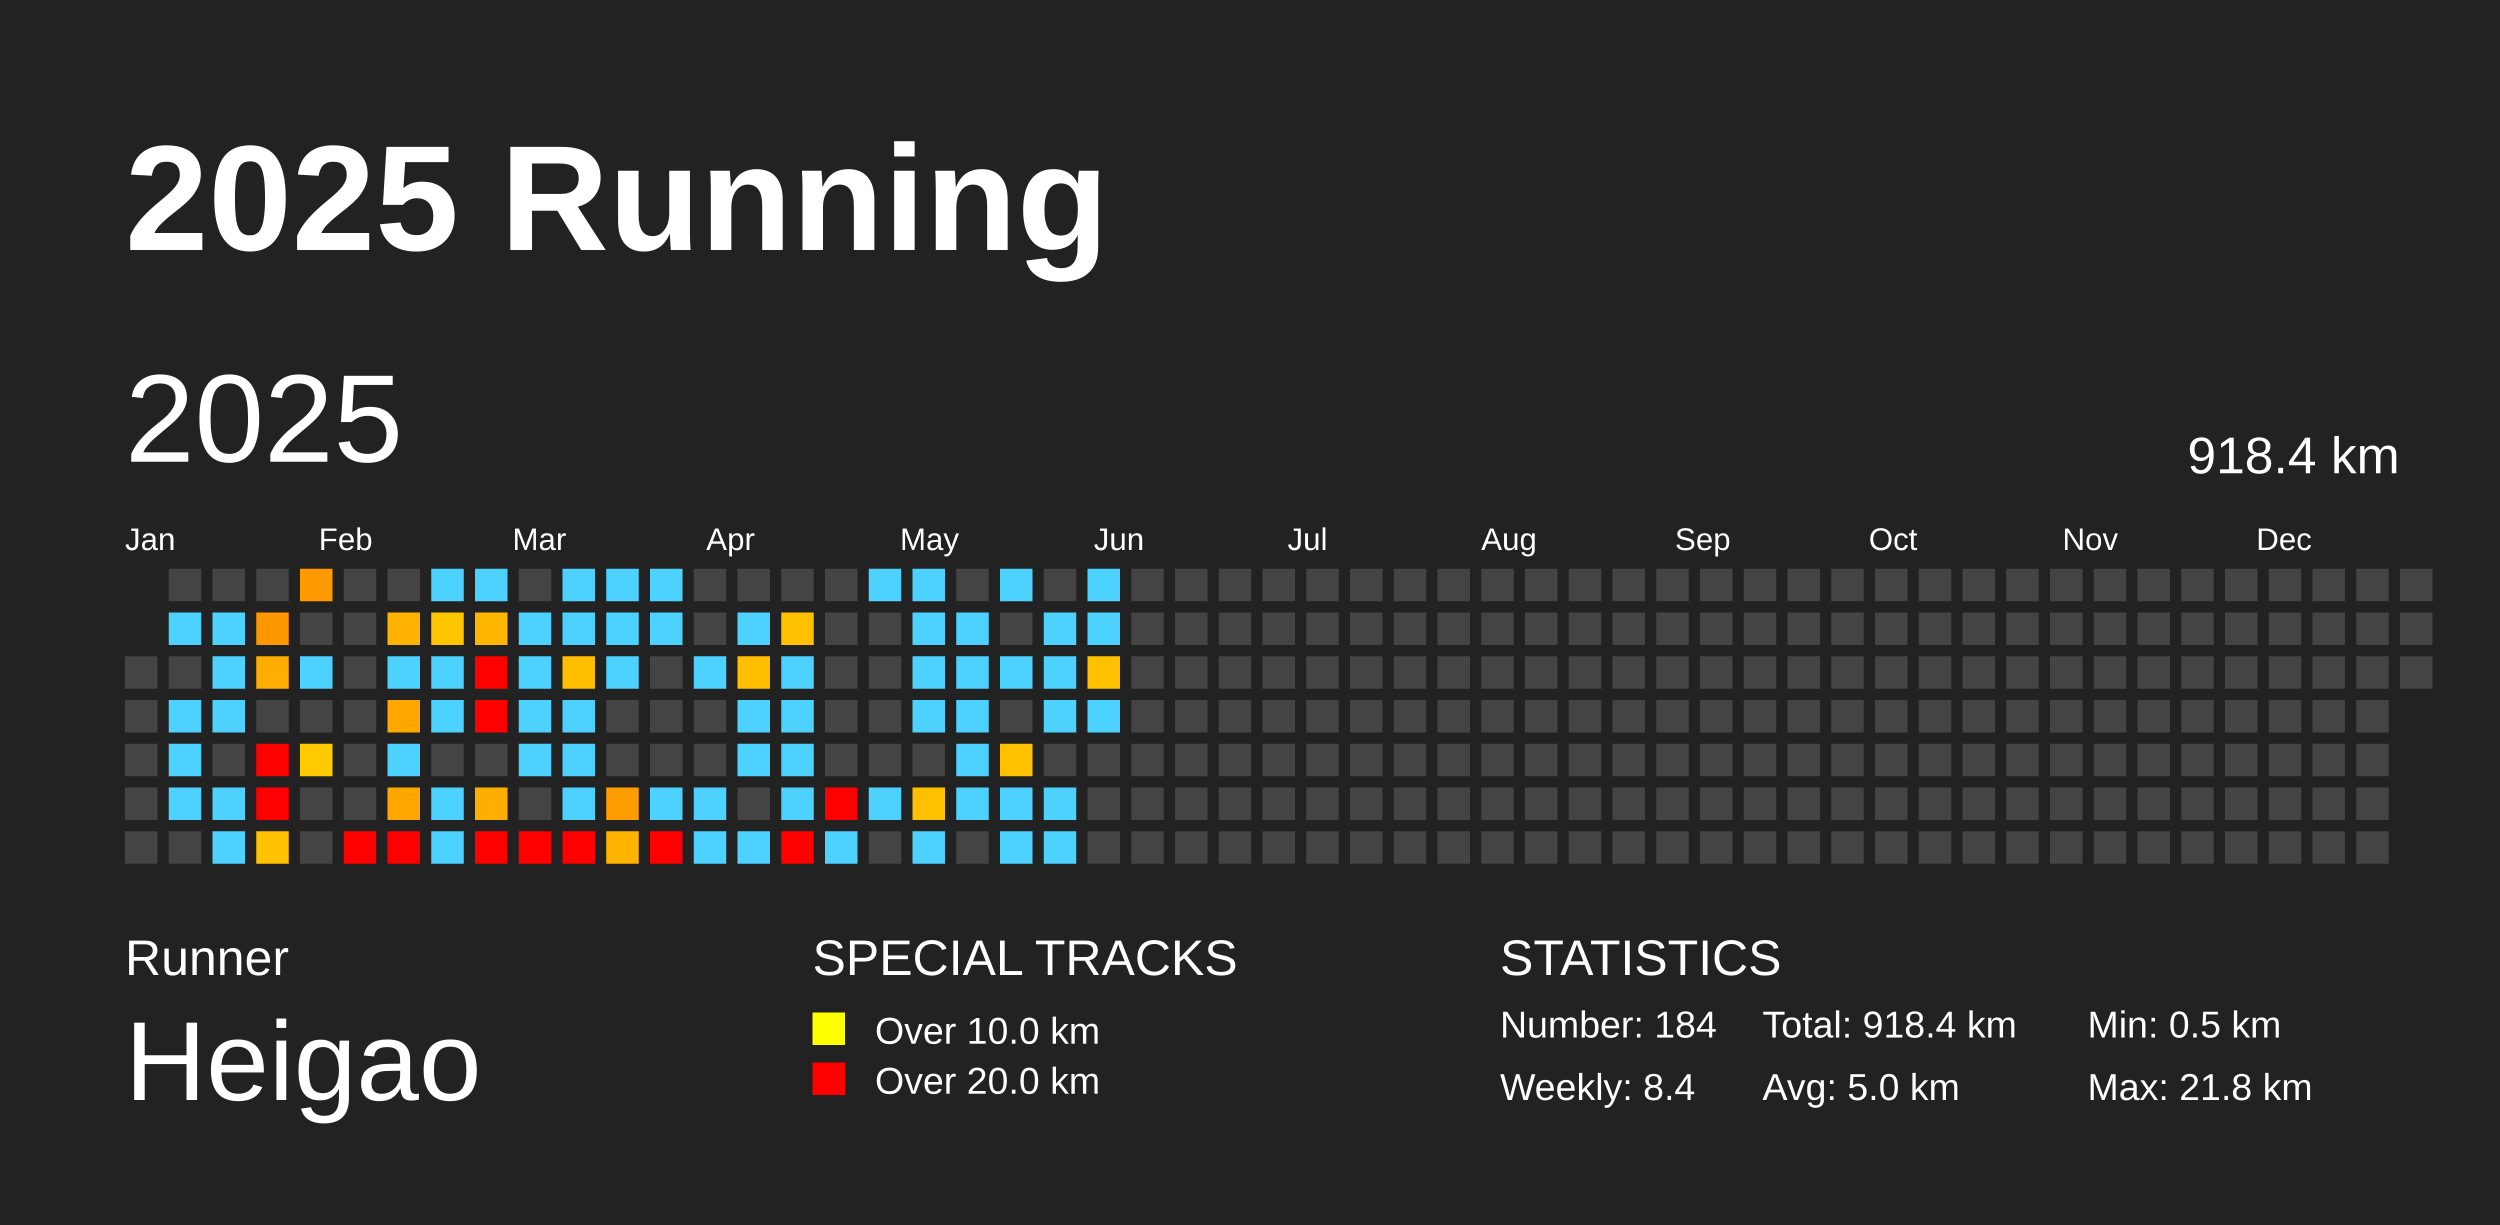
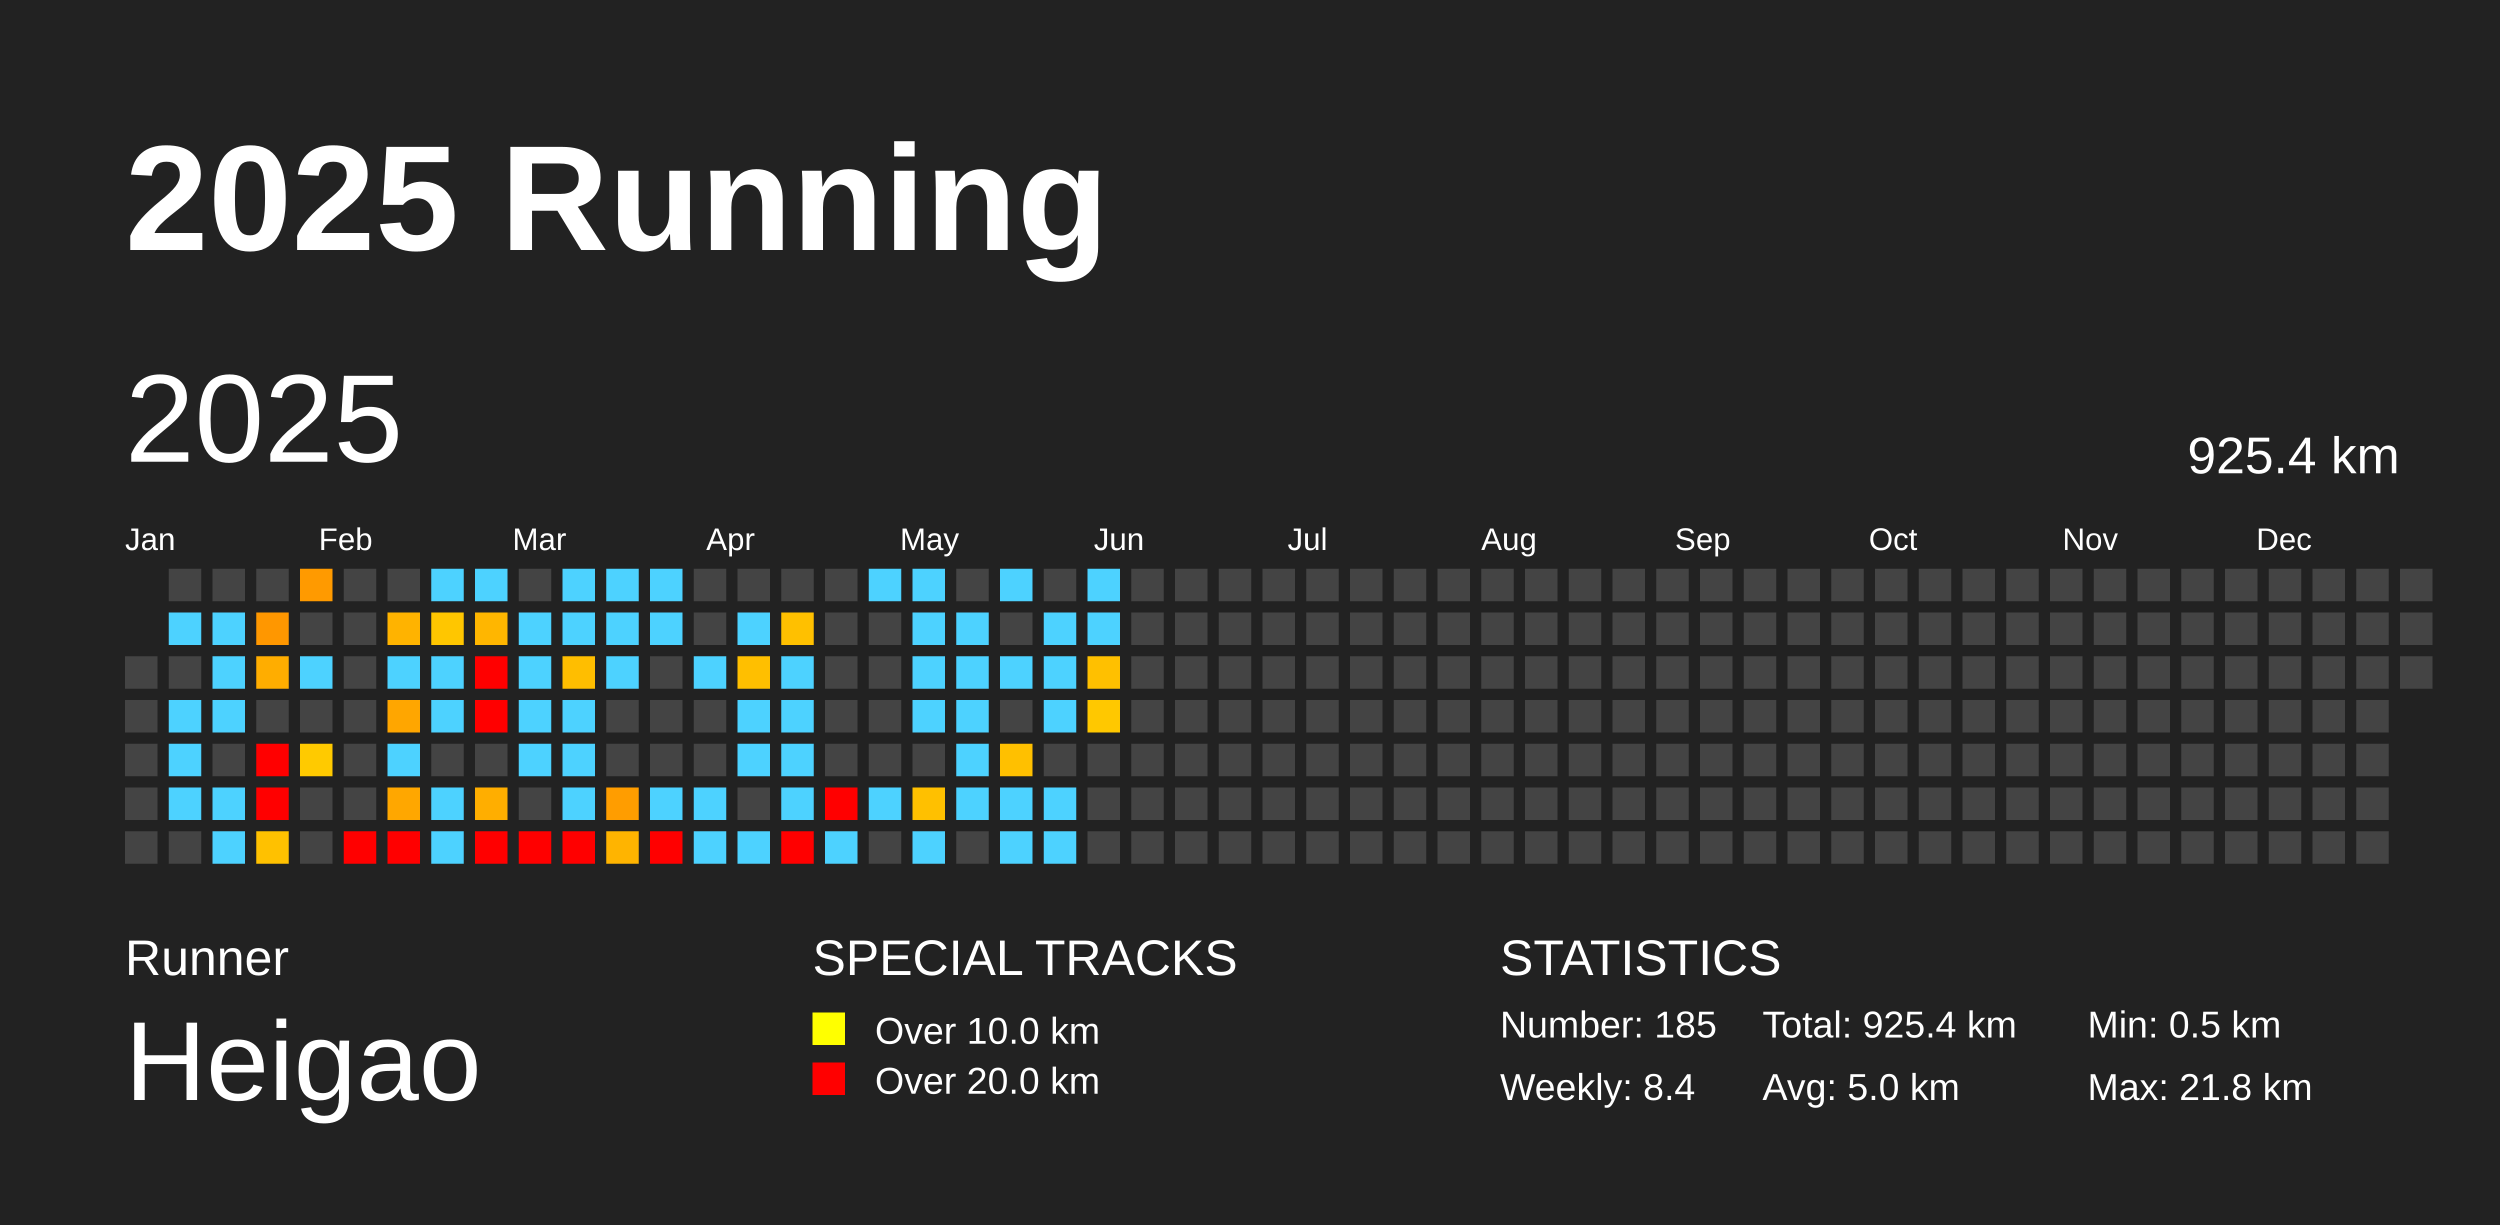
<svg xmlns="http://www.w3.org/2000/svg" baseProfile="full" height="98mm" version="1.1" viewBox="0,0,200,98" width="200mm">
  <defs />
  <rect fill="#222222" height="98" width="200" x="0" y="0" />
  <text fill="#FFFFFF" style="font-size:12px; font-family:Arial; font-weight:bold;" x="10" y="20">2025 Running</text>
  <text fill="#FFFFFF" style="font-size:4px; font-family:Arial" x="10" y="78">Runner</text>
  <text fill="#FFFFFF" style="font-size:9px; font-family:Arial" x="10" y="88">Heigao</text>
  <text fill="#FFFFFF" style="font-size:4px; font-family:Arial" x="65" y="78">SPECIAL TRACKS</text>
  <rect fill="yellow" height="2.6" width="2.6" x="65" y="81" />
  <text fill="#FFFFFF" style="font-size:3px; font-family:Arial" x="70" y="83.5">Over 10.0 km</text>
  <rect fill="red" height="2.6" width="2.6" x="65" y="85" />
  <text fill="#FFFFFF" style="font-size:3px; font-family:Arial" x="70" y="87.5">Over 20.0 km</text>
  <text fill="#FFFFFF" style="font-size:4px; font-family:Arial" x="120" y="78">STATISTICS</text>
-   <text fill="#FFFFFF" style="font-size:3px; font-family:Arial" x="120" y="83">Number: 184</text>
+   <text fill="#FFFFFF" style="font-size:3px; font-family:Arial" x="120" y="83">Number: 185</text>
  <text fill="#FFFFFF" style="font-size:3px; font-family:Arial" x="120" y="88">Weekly: 8.4</text>
-   <text fill="#FFFFFF" style="font-size:3px; font-family:Arial" x="141" y="83">Total: 918.4 km</text>
+   <text fill="#FFFFFF" style="font-size:3px; font-family:Arial" x="141" y="83">Total: 925.4 km</text>
  <text fill="#FFFFFF" style="font-size:3px; font-family:Arial" x="141" y="88">Avg: 5.0 km</text>
  <text fill="#FFFFFF" style="font-size:3px; font-family:Arial" x="167" y="83">Min: 0.5 km</text>
  <text fill="#FFFFFF" style="font-size:3px; font-family:Arial" x="167" y="88">Max: 21.8 km</text>
  <text dominant-baseline="hanging" fill="#FFFFFF" style="font-size:10.0px; font-family:Arial;" x="10" y="30">2025</text>
-   <text dominant-baseline="hanging" fill="#FFFFFF" style="font-size:4.125px; font-family:Arial;" x="175" y="35">918.4 km</text>
+   <text dominant-baseline="hanging" fill="#FFFFFF" style="font-size:4.125px; font-family:Arial;" x="175" y="35">925.4 km</text>
  <text fill="#FFFFFF" style="font-size:2.5px; font-family:Arial" x="10.0" y="44">Jan</text>
  <text fill="#FFFFFF" style="font-size:2.5px; font-family:Arial" x="25.5" y="44">Feb</text>
  <text fill="#FFFFFF" style="font-size:2.5px; font-family:Arial" x="41.0" y="44">Mar</text>
  <text fill="#FFFFFF" style="font-size:2.5px; font-family:Arial" x="56.5" y="44">Apr</text>
  <text fill="#FFFFFF" style="font-size:2.5px; font-family:Arial" x="72.0" y="44">May</text>
  <text fill="#FFFFFF" style="font-size:2.5px; font-family:Arial" x="87.5" y="44">Jun</text>
  <text fill="#FFFFFF" style="font-size:2.5px; font-family:Arial" x="103.0" y="44">Jul</text>
  <text fill="#FFFFFF" style="font-size:2.5px; font-family:Arial" x="118.5" y="44">Aug</text>
  <text fill="#FFFFFF" style="font-size:2.5px; font-family:Arial" x="134.0" y="44">Sep</text>
  <text fill="#FFFFFF" style="font-size:2.5px; font-family:Arial" x="149.5" y="44">Oct</text>
  <text fill="#FFFFFF" style="font-size:2.5px; font-family:Arial" x="165.0" y="44">Nov</text>
  <text fill="#FFFFFF" style="font-size:2.5px; font-family:Arial" x="180.5" y="44">Dec</text>
  <rect fill="#444444" height="2.6" width="2.6" x="10.0" y="52.5" />
  <rect fill="#444444" height="2.6" width="2.6" x="10.0" y="56.0" />
  <rect fill="#444444" height="2.6" width="2.6" x="10.0" y="59.5" />
  <rect fill="#444444" height="2.6" width="2.6" x="10.0" y="63.0" />
  <rect fill="#444444" height="2.6" width="2.6" x="10.0" y="66.5" />
  <rect fill="#444444" height="2.6" width="2.6" x="13.5" y="45.5" />
  <rect fill="#4dd2ff" height="2.6" width="2.6" x="13.5" y="49.0" />
  <rect fill="#444444" height="2.6" width="2.6" x="13.5" y="52.5" />
  <rect fill="#4dd2ff" height="2.6" width="2.6" x="13.5" y="56.0" />
  <rect fill="#4dd2ff" height="2.6" width="2.6" x="13.5" y="59.5" />
  <rect fill="#4dd2ff" height="2.6" width="2.6" x="13.5" y="63.0" />
  <rect fill="#444444" height="2.6" width="2.6" x="13.5" y="66.5" />
  <rect fill="#444444" height="2.6" width="2.6" x="17.0" y="45.5" />
  <rect fill="#4dd2ff" height="2.6" width="2.6" x="17.0" y="49.0" />
  <rect fill="#4dd2ff" height="2.6" width="2.6" x="17.0" y="52.5" />
  <rect fill="#4dd2ff" height="2.6" width="2.6" x="17.0" y="56.0" />
  <rect fill="#444444" height="2.6" width="2.6" x="17.0" y="59.5" />
  <rect fill="#4dd2ff" height="2.6" width="2.6" x="17.0" y="63.0" />
  <rect fill="#4dd2ff" height="2.6" width="2.6" x="17.0" y="66.5" />
  <rect fill="#444444" height="2.6" width="2.6" x="20.5" y="45.5" />
  <rect fill="#ff9700" height="2.6" width="2.6" x="20.5" y="49.0" />
  <rect fill="#ffad00" height="2.6" width="2.6" x="20.5" y="52.5" />
  <rect fill="#444444" height="2.6" width="2.6" x="20.5" y="56.0" />
  <rect fill="red" height="2.6" width="2.6" x="20.5" y="59.5" />
  <rect fill="red" height="2.6" width="2.6" x="20.5" y="63.0" />
  <rect fill="#ffc100" height="2.6" width="2.6" x="20.5" y="66.5" />
  <rect fill="#ff9a00" height="2.6" width="2.6" x="24.0" y="45.5" />
  <rect fill="#444444" height="2.6" width="2.6" x="24.0" y="49.0" />
  <rect fill="#4dd2ff" height="2.6" width="2.6" x="24.0" y="52.5" />
  <rect fill="#444444" height="2.6" width="2.6" x="24.0" y="56.0" />
  <rect fill="#ffca00" height="2.6" width="2.6" x="24.0" y="59.5" />
  <rect fill="#444444" height="2.6" width="2.6" x="24.0" y="63.0" />
  <rect fill="#444444" height="2.6" width="2.6" x="24.0" y="66.5" />
  <rect fill="#444444" height="2.6" width="2.6" x="27.5" y="45.5" />
  <rect fill="#444444" height="2.6" width="2.6" x="27.5" y="49.0" />
  <rect fill="#444444" height="2.6" width="2.6" x="27.5" y="52.5" />
  <rect fill="#444444" height="2.6" width="2.6" x="27.5" y="56.0" />
  <rect fill="#444444" height="2.6" width="2.6" x="27.5" y="59.5" />
  <rect fill="#444444" height="2.6" width="2.6" x="27.5" y="63.0" />
  <rect fill="red" height="2.6" width="2.6" x="27.5" y="66.5" />
  <rect fill="#444444" height="2.6" width="2.6" x="31.0" y="45.5" />
  <rect fill="#ffb300" height="2.6" width="2.6" x="31.0" y="49.0" />
  <rect fill="#4dd2ff" height="2.6" width="2.6" x="31.0" y="52.5" />
  <rect fill="#ffa600" height="2.6" width="2.6" x="31.0" y="56.0" />
  <rect fill="#4dd2ff" height="2.6" width="2.6" x="31.0" y="59.5" />
  <rect fill="#ffa700" height="2.6" width="2.6" x="31.0" y="63.0" />
  <rect fill="red" height="2.6" width="2.6" x="31.0" y="66.5" />
  <rect fill="#4dd2ff" height="2.6" width="2.6" x="34.5" y="45.5" />
  <rect fill="#ffc600" height="2.6" width="2.6" x="34.5" y="49.0" />
  <rect fill="#4dd2ff" height="2.6" width="2.6" x="34.5" y="52.5" />
  <rect fill="#4dd2ff" height="2.6" width="2.6" x="34.5" y="56.0" />
  <rect fill="#444444" height="2.6" width="2.6" x="34.5" y="59.5" />
  <rect fill="#4dd2ff" height="2.6" width="2.6" x="34.5" y="63.0" />
  <rect fill="#4dd2ff" height="2.6" width="2.6" x="34.5" y="66.5" />
  <rect fill="#4dd2ff" height="2.6" width="2.6" x="38.0" y="45.5" />
  <rect fill="#ffb600" height="2.6" width="2.6" x="38.0" y="49.0" />
  <rect fill="red" height="2.6" width="2.6" x="38.0" y="52.5" />
  <rect fill="red" height="2.6" width="2.6" x="38.0" y="56.0" />
  <rect fill="#444444" height="2.6" width="2.6" x="38.0" y="59.5" />
  <rect fill="#ffae00" height="2.6" width="2.6" x="38.0" y="63.0" />
  <rect fill="red" height="2.6" width="2.6" x="38.0" y="66.5" />
  <rect fill="#444444" height="2.6" width="2.6" x="41.5" y="45.5" />
  <rect fill="#4dd2ff" height="2.6" width="2.6" x="41.5" y="49.0" />
  <rect fill="#4dd2ff" height="2.6" width="2.6" x="41.5" y="52.5" />
  <rect fill="#4dd2ff" height="2.6" width="2.6" x="41.5" y="56.0" />
  <rect fill="#4dd2ff" height="2.6" width="2.6" x="41.5" y="59.5" />
  <rect fill="#444444" height="2.6" width="2.6" x="41.5" y="63.0" />
  <rect fill="red" height="2.6" width="2.6" x="41.5" y="66.5" />
  <rect fill="#4dd2ff" height="2.6" width="2.6" x="45.0" y="45.5" />
  <rect fill="#4dd2ff" height="2.6" width="2.6" x="45.0" y="49.0" />
  <rect fill="#ffbe00" height="2.6" width="2.6" x="45.0" y="52.5" />
  <rect fill="#4dd2ff" height="2.6" width="2.6" x="45.0" y="56.0" />
  <rect fill="#4dd2ff" height="2.6" width="2.6" x="45.0" y="59.5" />
  <rect fill="#4dd2ff" height="2.6" width="2.6" x="45.0" y="63.0" />
  <rect fill="red" height="2.6" width="2.6" x="45.0" y="66.5" />
  <rect fill="#4dd2ff" height="2.6" width="2.6" x="48.5" y="45.5" />
  <rect fill="#4dd2ff" height="2.6" width="2.6" x="48.5" y="49.0" />
  <rect fill="#4dd2ff" height="2.6" width="2.6" x="48.5" y="52.5" />
  <rect fill="#444444" height="2.6" width="2.6" x="48.5" y="56.0" />
  <rect fill="#444444" height="2.6" width="2.6" x="48.5" y="59.5" />
  <rect fill="#ff9d00" height="2.6" width="2.6" x="48.5" y="63.0" />
  <rect fill="#ffb400" height="2.6" width="2.6" x="48.5" y="66.5" />
  <rect fill="#4dd2ff" height="2.6" width="2.6" x="52.0" y="45.5" />
  <rect fill="#4dd2ff" height="2.6" width="2.6" x="52.0" y="49.0" />
  <rect fill="#444444" height="2.6" width="2.6" x="52.0" y="52.5" />
  <rect fill="#444444" height="2.6" width="2.6" x="52.0" y="56.0" />
  <rect fill="#444444" height="2.6" width="2.6" x="52.0" y="59.5" />
  <rect fill="#4dd2ff" height="2.6" width="2.6" x="52.0" y="63.0" />
  <rect fill="red" height="2.6" width="2.6" x="52.0" y="66.5" />
  <rect fill="#444444" height="2.6" width="2.6" x="55.5" y="45.5" />
  <rect fill="#444444" height="2.6" width="2.6" x="55.5" y="49.0" />
  <rect fill="#4dd2ff" height="2.6" width="2.6" x="55.5" y="52.5" />
  <rect fill="#444444" height="2.6" width="2.6" x="55.5" y="56.0" />
  <rect fill="#444444" height="2.6" width="2.6" x="55.5" y="59.5" />
  <rect fill="#4dd2ff" height="2.6" width="2.6" x="55.5" y="63.0" />
  <rect fill="#4dd2ff" height="2.6" width="2.6" x="55.5" y="66.5" />
  <rect fill="#444444" height="2.6" width="2.6" x="59.0" y="45.5" />
  <rect fill="#4dd2ff" height="2.6" width="2.6" x="59.0" y="49.0" />
  <rect fill="#ffbf00" height="2.6" width="2.6" x="59.0" y="52.5" />
  <rect fill="#4dd2ff" height="2.6" width="2.6" x="59.0" y="56.0" />
  <rect fill="#4dd2ff" height="2.6" width="2.6" x="59.0" y="59.5" />
  <rect fill="#444444" height="2.6" width="2.6" x="59.0" y="63.0" />
  <rect fill="#4dd2ff" height="2.6" width="2.6" x="59.0" y="66.5" />
  <rect fill="#444444" height="2.6" width="2.6" x="62.5" y="45.5" />
  <rect fill="#ffc000" height="2.6" width="2.6" x="62.5" y="49.0" />
  <rect fill="#4dd2ff" height="2.6" width="2.6" x="62.5" y="52.5" />
  <rect fill="#4dd2ff" height="2.6" width="2.6" x="62.5" y="56.0" />
  <rect fill="#4dd2ff" height="2.6" width="2.6" x="62.5" y="59.5" />
  <rect fill="#4dd2ff" height="2.6" width="2.6" x="62.5" y="63.0" />
  <rect fill="red" height="2.6" width="2.6" x="62.5" y="66.5" />
  <rect fill="#444444" height="2.6" width="2.6" x="66.0" y="45.5" />
  <rect fill="#444444" height="2.6" width="2.6" x="66.0" y="49.0" />
  <rect fill="#444444" height="2.6" width="2.6" x="66.0" y="52.5" />
  <rect fill="#444444" height="2.6" width="2.6" x="66.0" y="56.0" />
  <rect fill="#444444" height="2.6" width="2.6" x="66.0" y="59.5" />
  <rect fill="red" height="2.6" width="2.6" x="66.0" y="63.0" />
  <rect fill="#4dd2ff" height="2.6" width="2.6" x="66.0" y="66.5" />
  <rect fill="#4dd2ff" height="2.6" width="2.6" x="69.5" y="45.5" />
  <rect fill="#444444" height="2.6" width="2.6" x="69.5" y="49.0" />
  <rect fill="#444444" height="2.6" width="2.6" x="69.5" y="52.5" />
  <rect fill="#444444" height="2.6" width="2.6" x="69.5" y="56.0" />
  <rect fill="#444444" height="2.6" width="2.6" x="69.5" y="59.5" />
  <rect fill="#4dd2ff" height="2.6" width="2.6" x="69.5" y="63.0" />
  <rect fill="#444444" height="2.6" width="2.6" x="69.5" y="66.5" />
  <rect fill="#4dd2ff" height="2.6" width="2.6" x="73.0" y="45.5" />
  <rect fill="#4dd2ff" height="2.6" width="2.6" x="73.0" y="49.0" />
  <rect fill="#4dd2ff" height="2.6" width="2.6" x="73.0" y="52.5" />
  <rect fill="#4dd2ff" height="2.6" width="2.6" x="73.0" y="56.0" />
  <rect fill="#444444" height="2.6" width="2.6" x="73.0" y="59.5" />
  <rect fill="#ffc000" height="2.6" width="2.6" x="73.0" y="63.0" />
  <rect fill="#4dd2ff" height="2.6" width="2.6" x="73.0" y="66.5" />
  <rect fill="#444444" height="2.6" width="2.6" x="76.5" y="45.5" />
  <rect fill="#4dd2ff" height="2.6" width="2.6" x="76.5" y="49.0" />
  <rect fill="#4dd2ff" height="2.6" width="2.6" x="76.5" y="52.5" />
  <rect fill="#4dd2ff" height="2.6" width="2.6" x="76.5" y="56.0" />
  <rect fill="#4dd2ff" height="2.6" width="2.6" x="76.5" y="59.5" />
  <rect fill="#4dd2ff" height="2.6" width="2.6" x="76.5" y="63.0" />
  <rect fill="#444444" height="2.6" width="2.6" x="76.5" y="66.5" />
  <rect fill="#4dd2ff" height="2.6" width="2.6" x="80.0" y="45.5" />
  <rect fill="#444444" height="2.6" width="2.6" x="80.0" y="49.0" />
  <rect fill="#4dd2ff" height="2.6" width="2.6" x="80.0" y="52.5" />
  <rect fill="#444444" height="2.6" width="2.6" x="80.0" y="56.0" />
  <rect fill="#ffc000" height="2.6" width="2.6" x="80.0" y="59.5" />
  <rect fill="#4dd2ff" height="2.6" width="2.6" x="80.0" y="63.0" />
  <rect fill="#4dd2ff" height="2.6" width="2.6" x="80.0" y="66.5" />
  <rect fill="#444444" height="2.6" width="2.6" x="83.5" y="45.5" />
  <rect fill="#4dd2ff" height="2.6" width="2.6" x="83.5" y="49.0" />
  <rect fill="#4dd2ff" height="2.6" width="2.6" x="83.5" y="52.5" />
  <rect fill="#4dd2ff" height="2.6" width="2.6" x="83.5" y="56.0" />
  <rect fill="#444444" height="2.6" width="2.6" x="83.5" y="59.5" />
  <rect fill="#4dd2ff" height="2.6" width="2.6" x="83.5" y="63.0" />
  <rect fill="#4dd2ff" height="2.6" width="2.6" x="83.5" y="66.5" />
  <rect fill="#4dd2ff" height="2.6" width="2.6" x="87.0" y="45.5" />
  <rect fill="#4dd2ff" height="2.6" width="2.6" x="87.0" y="49.0" />
  <rect fill="#ffc000" height="2.6" width="2.6" x="87.0" y="52.5" />
-   <rect fill="#4dd2ff" height="2.6" width="2.6" x="87.0" y="56.0" />
+   <rect fill="#ffc800" height="2.6" width="2.6" x="87.0" y="56.0" />
  <rect fill="#444444" height="2.6" width="2.6" x="87.0" y="59.5" />
  <rect fill="#444444" height="2.6" width="2.6" x="87.0" y="63.0" />
  <rect fill="#444444" height="2.6" width="2.6" x="87.0" y="66.5" />
  <rect fill="#444444" height="2.6" width="2.6" x="90.5" y="45.5" />
  <rect fill="#444444" height="2.6" width="2.6" x="90.5" y="49.0" />
  <rect fill="#444444" height="2.6" width="2.6" x="90.5" y="52.5" />
  <rect fill="#444444" height="2.6" width="2.6" x="90.5" y="56.0" />
  <rect fill="#444444" height="2.6" width="2.6" x="90.5" y="59.5" />
  <rect fill="#444444" height="2.6" width="2.6" x="90.5" y="63.0" />
  <rect fill="#444444" height="2.6" width="2.6" x="90.5" y="66.5" />
  <rect fill="#444444" height="2.6" width="2.6" x="94.0" y="45.5" />
  <rect fill="#444444" height="2.6" width="2.6" x="94.0" y="49.0" />
  <rect fill="#444444" height="2.6" width="2.6" x="94.0" y="52.5" />
  <rect fill="#444444" height="2.6" width="2.6" x="94.0" y="56.0" />
  <rect fill="#444444" height="2.6" width="2.6" x="94.0" y="59.5" />
  <rect fill="#444444" height="2.6" width="2.6" x="94.0" y="63.0" />
  <rect fill="#444444" height="2.6" width="2.6" x="94.0" y="66.5" />
  <rect fill="#444444" height="2.6" width="2.6" x="97.5" y="45.5" />
  <rect fill="#444444" height="2.6" width="2.6" x="97.5" y="49.0" />
  <rect fill="#444444" height="2.6" width="2.6" x="97.5" y="52.5" />
  <rect fill="#444444" height="2.6" width="2.6" x="97.5" y="56.0" />
  <rect fill="#444444" height="2.6" width="2.6" x="97.5" y="59.5" />
  <rect fill="#444444" height="2.6" width="2.6" x="97.5" y="63.0" />
  <rect fill="#444444" height="2.6" width="2.6" x="97.5" y="66.5" />
  <rect fill="#444444" height="2.6" width="2.6" x="101.0" y="45.5" />
  <rect fill="#444444" height="2.6" width="2.6" x="101.0" y="49.0" />
  <rect fill="#444444" height="2.6" width="2.6" x="101.0" y="52.5" />
  <rect fill="#444444" height="2.6" width="2.6" x="101.0" y="56.0" />
  <rect fill="#444444" height="2.6" width="2.6" x="101.0" y="59.5" />
  <rect fill="#444444" height="2.6" width="2.6" x="101.0" y="63.0" />
  <rect fill="#444444" height="2.6" width="2.6" x="101.0" y="66.5" />
  <rect fill="#444444" height="2.6" width="2.6" x="104.5" y="45.5" />
  <rect fill="#444444" height="2.6" width="2.6" x="104.5" y="49.0" />
  <rect fill="#444444" height="2.6" width="2.6" x="104.5" y="52.5" />
  <rect fill="#444444" height="2.6" width="2.6" x="104.5" y="56.0" />
  <rect fill="#444444" height="2.6" width="2.6" x="104.5" y="59.5" />
  <rect fill="#444444" height="2.6" width="2.6" x="104.5" y="63.0" />
  <rect fill="#444444" height="2.6" width="2.6" x="104.5" y="66.5" />
  <rect fill="#444444" height="2.6" width="2.6" x="108.0" y="45.5" />
  <rect fill="#444444" height="2.6" width="2.6" x="108.0" y="49.0" />
  <rect fill="#444444" height="2.6" width="2.6" x="108.0" y="52.5" />
  <rect fill="#444444" height="2.6" width="2.6" x="108.0" y="56.0" />
  <rect fill="#444444" height="2.6" width="2.6" x="108.0" y="59.5" />
  <rect fill="#444444" height="2.6" width="2.6" x="108.0" y="63.0" />
  <rect fill="#444444" height="2.6" width="2.6" x="108.0" y="66.5" />
  <rect fill="#444444" height="2.6" width="2.6" x="111.5" y="45.5" />
  <rect fill="#444444" height="2.6" width="2.6" x="111.5" y="49.0" />
  <rect fill="#444444" height="2.6" width="2.6" x="111.5" y="52.5" />
  <rect fill="#444444" height="2.6" width="2.6" x="111.5" y="56.0" />
  <rect fill="#444444" height="2.6" width="2.6" x="111.5" y="59.5" />
  <rect fill="#444444" height="2.6" width="2.6" x="111.5" y="63.0" />
  <rect fill="#444444" height="2.6" width="2.6" x="111.5" y="66.5" />
  <rect fill="#444444" height="2.6" width="2.6" x="115.0" y="45.5" />
  <rect fill="#444444" height="2.6" width="2.6" x="115.0" y="49.0" />
  <rect fill="#444444" height="2.6" width="2.6" x="115.0" y="52.5" />
  <rect fill="#444444" height="2.6" width="2.6" x="115.0" y="56.0" />
  <rect fill="#444444" height="2.6" width="2.6" x="115.0" y="59.5" />
  <rect fill="#444444" height="2.6" width="2.6" x="115.0" y="63.0" />
  <rect fill="#444444" height="2.6" width="2.6" x="115.0" y="66.5" />
  <rect fill="#444444" height="2.6" width="2.6" x="118.5" y="45.5" />
  <rect fill="#444444" height="2.6" width="2.6" x="118.5" y="49.0" />
  <rect fill="#444444" height="2.6" width="2.6" x="118.5" y="52.5" />
  <rect fill="#444444" height="2.6" width="2.6" x="118.5" y="56.0" />
  <rect fill="#444444" height="2.6" width="2.6" x="118.5" y="59.5" />
  <rect fill="#444444" height="2.6" width="2.6" x="118.5" y="63.0" />
  <rect fill="#444444" height="2.6" width="2.6" x="118.5" y="66.5" />
  <rect fill="#444444" height="2.6" width="2.6" x="122.0" y="45.5" />
  <rect fill="#444444" height="2.6" width="2.6" x="122.0" y="49.0" />
  <rect fill="#444444" height="2.6" width="2.6" x="122.0" y="52.5" />
  <rect fill="#444444" height="2.6" width="2.6" x="122.0" y="56.0" />
  <rect fill="#444444" height="2.6" width="2.6" x="122.0" y="59.5" />
  <rect fill="#444444" height="2.6" width="2.6" x="122.0" y="63.0" />
  <rect fill="#444444" height="2.6" width="2.6" x="122.0" y="66.5" />
  <rect fill="#444444" height="2.6" width="2.6" x="125.5" y="45.5" />
  <rect fill="#444444" height="2.6" width="2.6" x="125.5" y="49.0" />
  <rect fill="#444444" height="2.6" width="2.6" x="125.5" y="52.5" />
  <rect fill="#444444" height="2.6" width="2.6" x="125.5" y="56.0" />
  <rect fill="#444444" height="2.6" width="2.6" x="125.5" y="59.5" />
  <rect fill="#444444" height="2.6" width="2.6" x="125.5" y="63.0" />
  <rect fill="#444444" height="2.6" width="2.6" x="125.5" y="66.5" />
  <rect fill="#444444" height="2.6" width="2.6" x="129.0" y="45.5" />
  <rect fill="#444444" height="2.6" width="2.6" x="129.0" y="49.0" />
  <rect fill="#444444" height="2.6" width="2.6" x="129.0" y="52.5" />
  <rect fill="#444444" height="2.6" width="2.6" x="129.0" y="56.0" />
  <rect fill="#444444" height="2.6" width="2.6" x="129.0" y="59.5" />
  <rect fill="#444444" height="2.6" width="2.6" x="129.0" y="63.0" />
  <rect fill="#444444" height="2.6" width="2.6" x="129.0" y="66.5" />
  <rect fill="#444444" height="2.6" width="2.6" x="132.5" y="45.5" />
  <rect fill="#444444" height="2.6" width="2.6" x="132.5" y="49.0" />
  <rect fill="#444444" height="2.6" width="2.6" x="132.5" y="52.5" />
  <rect fill="#444444" height="2.6" width="2.6" x="132.5" y="56.0" />
  <rect fill="#444444" height="2.6" width="2.6" x="132.5" y="59.5" />
  <rect fill="#444444" height="2.6" width="2.6" x="132.5" y="63.0" />
  <rect fill="#444444" height="2.6" width="2.6" x="132.5" y="66.5" />
  <rect fill="#444444" height="2.6" width="2.6" x="136.0" y="45.5" />
  <rect fill="#444444" height="2.6" width="2.6" x="136.0" y="49.0" />
  <rect fill="#444444" height="2.6" width="2.6" x="136.0" y="52.5" />
  <rect fill="#444444" height="2.6" width="2.6" x="136.0" y="56.0" />
  <rect fill="#444444" height="2.6" width="2.6" x="136.0" y="59.5" />
  <rect fill="#444444" height="2.6" width="2.6" x="136.0" y="63.0" />
  <rect fill="#444444" height="2.6" width="2.6" x="136.0" y="66.5" />
  <rect fill="#444444" height="2.6" width="2.6" x="139.5" y="45.5" />
  <rect fill="#444444" height="2.6" width="2.6" x="139.5" y="49.0" />
  <rect fill="#444444" height="2.6" width="2.6" x="139.5" y="52.5" />
  <rect fill="#444444" height="2.6" width="2.6" x="139.5" y="56.0" />
  <rect fill="#444444" height="2.6" width="2.6" x="139.5" y="59.5" />
  <rect fill="#444444" height="2.6" width="2.6" x="139.5" y="63.0" />
  <rect fill="#444444" height="2.6" width="2.6" x="139.5" y="66.5" />
  <rect fill="#444444" height="2.6" width="2.6" x="143.0" y="45.5" />
  <rect fill="#444444" height="2.6" width="2.6" x="143.0" y="49.0" />
  <rect fill="#444444" height="2.6" width="2.6" x="143.0" y="52.5" />
  <rect fill="#444444" height="2.6" width="2.6" x="143.0" y="56.0" />
  <rect fill="#444444" height="2.6" width="2.6" x="143.0" y="59.5" />
  <rect fill="#444444" height="2.6" width="2.6" x="143.0" y="63.0" />
  <rect fill="#444444" height="2.6" width="2.6" x="143.0" y="66.5" />
  <rect fill="#444444" height="2.6" width="2.6" x="146.5" y="45.5" />
  <rect fill="#444444" height="2.6" width="2.6" x="146.5" y="49.0" />
  <rect fill="#444444" height="2.6" width="2.6" x="146.5" y="52.5" />
  <rect fill="#444444" height="2.6" width="2.6" x="146.5" y="56.0" />
  <rect fill="#444444" height="2.6" width="2.6" x="146.5" y="59.5" />
  <rect fill="#444444" height="2.6" width="2.6" x="146.5" y="63.0" />
  <rect fill="#444444" height="2.6" width="2.6" x="146.5" y="66.5" />
  <rect fill="#444444" height="2.6" width="2.6" x="150.0" y="45.5" />
  <rect fill="#444444" height="2.6" width="2.6" x="150.0" y="49.0" />
  <rect fill="#444444" height="2.6" width="2.6" x="150.0" y="52.5" />
  <rect fill="#444444" height="2.6" width="2.6" x="150.0" y="56.0" />
  <rect fill="#444444" height="2.6" width="2.6" x="150.0" y="59.5" />
  <rect fill="#444444" height="2.6" width="2.6" x="150.0" y="63.0" />
  <rect fill="#444444" height="2.6" width="2.6" x="150.0" y="66.5" />
  <rect fill="#444444" height="2.6" width="2.6" x="153.5" y="45.5" />
  <rect fill="#444444" height="2.6" width="2.6" x="153.5" y="49.0" />
  <rect fill="#444444" height="2.6" width="2.6" x="153.5" y="52.5" />
  <rect fill="#444444" height="2.6" width="2.6" x="153.5" y="56.0" />
  <rect fill="#444444" height="2.6" width="2.6" x="153.5" y="59.5" />
  <rect fill="#444444" height="2.6" width="2.6" x="153.5" y="63.0" />
  <rect fill="#444444" height="2.6" width="2.6" x="153.5" y="66.5" />
  <rect fill="#444444" height="2.6" width="2.6" x="157.0" y="45.5" />
  <rect fill="#444444" height="2.6" width="2.6" x="157.0" y="49.0" />
  <rect fill="#444444" height="2.6" width="2.6" x="157.0" y="52.5" />
  <rect fill="#444444" height="2.6" width="2.6" x="157.0" y="56.0" />
  <rect fill="#444444" height="2.6" width="2.6" x="157.0" y="59.5" />
  <rect fill="#444444" height="2.6" width="2.6" x="157.0" y="63.0" />
  <rect fill="#444444" height="2.6" width="2.6" x="157.0" y="66.5" />
  <rect fill="#444444" height="2.6" width="2.6" x="160.5" y="45.5" />
  <rect fill="#444444" height="2.6" width="2.6" x="160.5" y="49.0" />
  <rect fill="#444444" height="2.6" width="2.6" x="160.5" y="52.5" />
  <rect fill="#444444" height="2.6" width="2.6" x="160.5" y="56.0" />
  <rect fill="#444444" height="2.6" width="2.6" x="160.5" y="59.5" />
  <rect fill="#444444" height="2.6" width="2.6" x="160.5" y="63.0" />
  <rect fill="#444444" height="2.6" width="2.6" x="160.5" y="66.5" />
  <rect fill="#444444" height="2.6" width="2.6" x="164.0" y="45.5" />
  <rect fill="#444444" height="2.6" width="2.6" x="164.0" y="49.0" />
  <rect fill="#444444" height="2.6" width="2.6" x="164.0" y="52.5" />
  <rect fill="#444444" height="2.6" width="2.6" x="164.0" y="56.0" />
  <rect fill="#444444" height="2.6" width="2.6" x="164.0" y="59.5" />
  <rect fill="#444444" height="2.6" width="2.6" x="164.0" y="63.0" />
  <rect fill="#444444" height="2.6" width="2.6" x="164.0" y="66.5" />
  <rect fill="#444444" height="2.6" width="2.6" x="167.5" y="45.5" />
  <rect fill="#444444" height="2.6" width="2.6" x="167.5" y="49.0" />
  <rect fill="#444444" height="2.6" width="2.6" x="167.5" y="52.5" />
  <rect fill="#444444" height="2.6" width="2.6" x="167.5" y="56.0" />
  <rect fill="#444444" height="2.6" width="2.6" x="167.5" y="59.5" />
  <rect fill="#444444" height="2.6" width="2.6" x="167.5" y="63.0" />
  <rect fill="#444444" height="2.6" width="2.6" x="167.5" y="66.5" />
  <rect fill="#444444" height="2.6" width="2.6" x="171.0" y="45.5" />
  <rect fill="#444444" height="2.6" width="2.6" x="171.0" y="49.0" />
  <rect fill="#444444" height="2.6" width="2.6" x="171.0" y="52.5" />
  <rect fill="#444444" height="2.6" width="2.6" x="171.0" y="56.0" />
  <rect fill="#444444" height="2.6" width="2.6" x="171.0" y="59.5" />
  <rect fill="#444444" height="2.6" width="2.6" x="171.0" y="63.0" />
  <rect fill="#444444" height="2.6" width="2.6" x="171.0" y="66.5" />
  <rect fill="#444444" height="2.6" width="2.6" x="174.5" y="45.5" />
  <rect fill="#444444" height="2.6" width="2.6" x="174.5" y="49.0" />
  <rect fill="#444444" height="2.6" width="2.6" x="174.5" y="52.5" />
  <rect fill="#444444" height="2.6" width="2.6" x="174.5" y="56.0" />
  <rect fill="#444444" height="2.6" width="2.6" x="174.5" y="59.5" />
  <rect fill="#444444" height="2.6" width="2.6" x="174.5" y="63.0" />
  <rect fill="#444444" height="2.6" width="2.6" x="174.5" y="66.5" />
  <rect fill="#444444" height="2.6" width="2.6" x="178.0" y="45.5" />
  <rect fill="#444444" height="2.6" width="2.6" x="178.0" y="49.0" />
  <rect fill="#444444" height="2.6" width="2.6" x="178.0" y="52.5" />
  <rect fill="#444444" height="2.6" width="2.6" x="178.0" y="56.0" />
  <rect fill="#444444" height="2.6" width="2.6" x="178.0" y="59.5" />
  <rect fill="#444444" height="2.6" width="2.6" x="178.0" y="63.0" />
  <rect fill="#444444" height="2.6" width="2.6" x="178.0" y="66.5" />
  <rect fill="#444444" height="2.6" width="2.6" x="181.5" y="45.5" />
  <rect fill="#444444" height="2.6" width="2.6" x="181.5" y="49.0" />
  <rect fill="#444444" height="2.6" width="2.6" x="181.5" y="52.5" />
  <rect fill="#444444" height="2.6" width="2.6" x="181.5" y="56.0" />
  <rect fill="#444444" height="2.6" width="2.6" x="181.5" y="59.5" />
  <rect fill="#444444" height="2.6" width="2.6" x="181.5" y="63.0" />
  <rect fill="#444444" height="2.6" width="2.6" x="181.5" y="66.5" />
  <rect fill="#444444" height="2.6" width="2.6" x="185.0" y="45.5" />
  <rect fill="#444444" height="2.6" width="2.6" x="185.0" y="49.0" />
  <rect fill="#444444" height="2.6" width="2.6" x="185.0" y="52.5" />
  <rect fill="#444444" height="2.6" width="2.6" x="185.0" y="56.0" />
  <rect fill="#444444" height="2.6" width="2.6" x="185.0" y="59.5" />
  <rect fill="#444444" height="2.6" width="2.6" x="185.0" y="63.0" />
  <rect fill="#444444" height="2.6" width="2.6" x="185.0" y="66.5" />
  <rect fill="#444444" height="2.6" width="2.6" x="188.5" y="45.5" />
  <rect fill="#444444" height="2.6" width="2.6" x="188.5" y="49.0" />
  <rect fill="#444444" height="2.6" width="2.6" x="188.5" y="52.5" />
  <rect fill="#444444" height="2.6" width="2.6" x="188.5" y="56.0" />
  <rect fill="#444444" height="2.6" width="2.6" x="188.5" y="59.5" />
  <rect fill="#444444" height="2.6" width="2.6" x="188.5" y="63.0" />
  <rect fill="#444444" height="2.6" width="2.6" x="188.5" y="66.5" />
  <rect fill="#444444" height="2.6" width="2.6" x="192.0" y="45.5" />
  <rect fill="#444444" height="2.6" width="2.6" x="192.0" y="49.0" />
  <rect fill="#444444" height="2.6" width="2.6" x="192.0" y="52.5" />
</svg>
